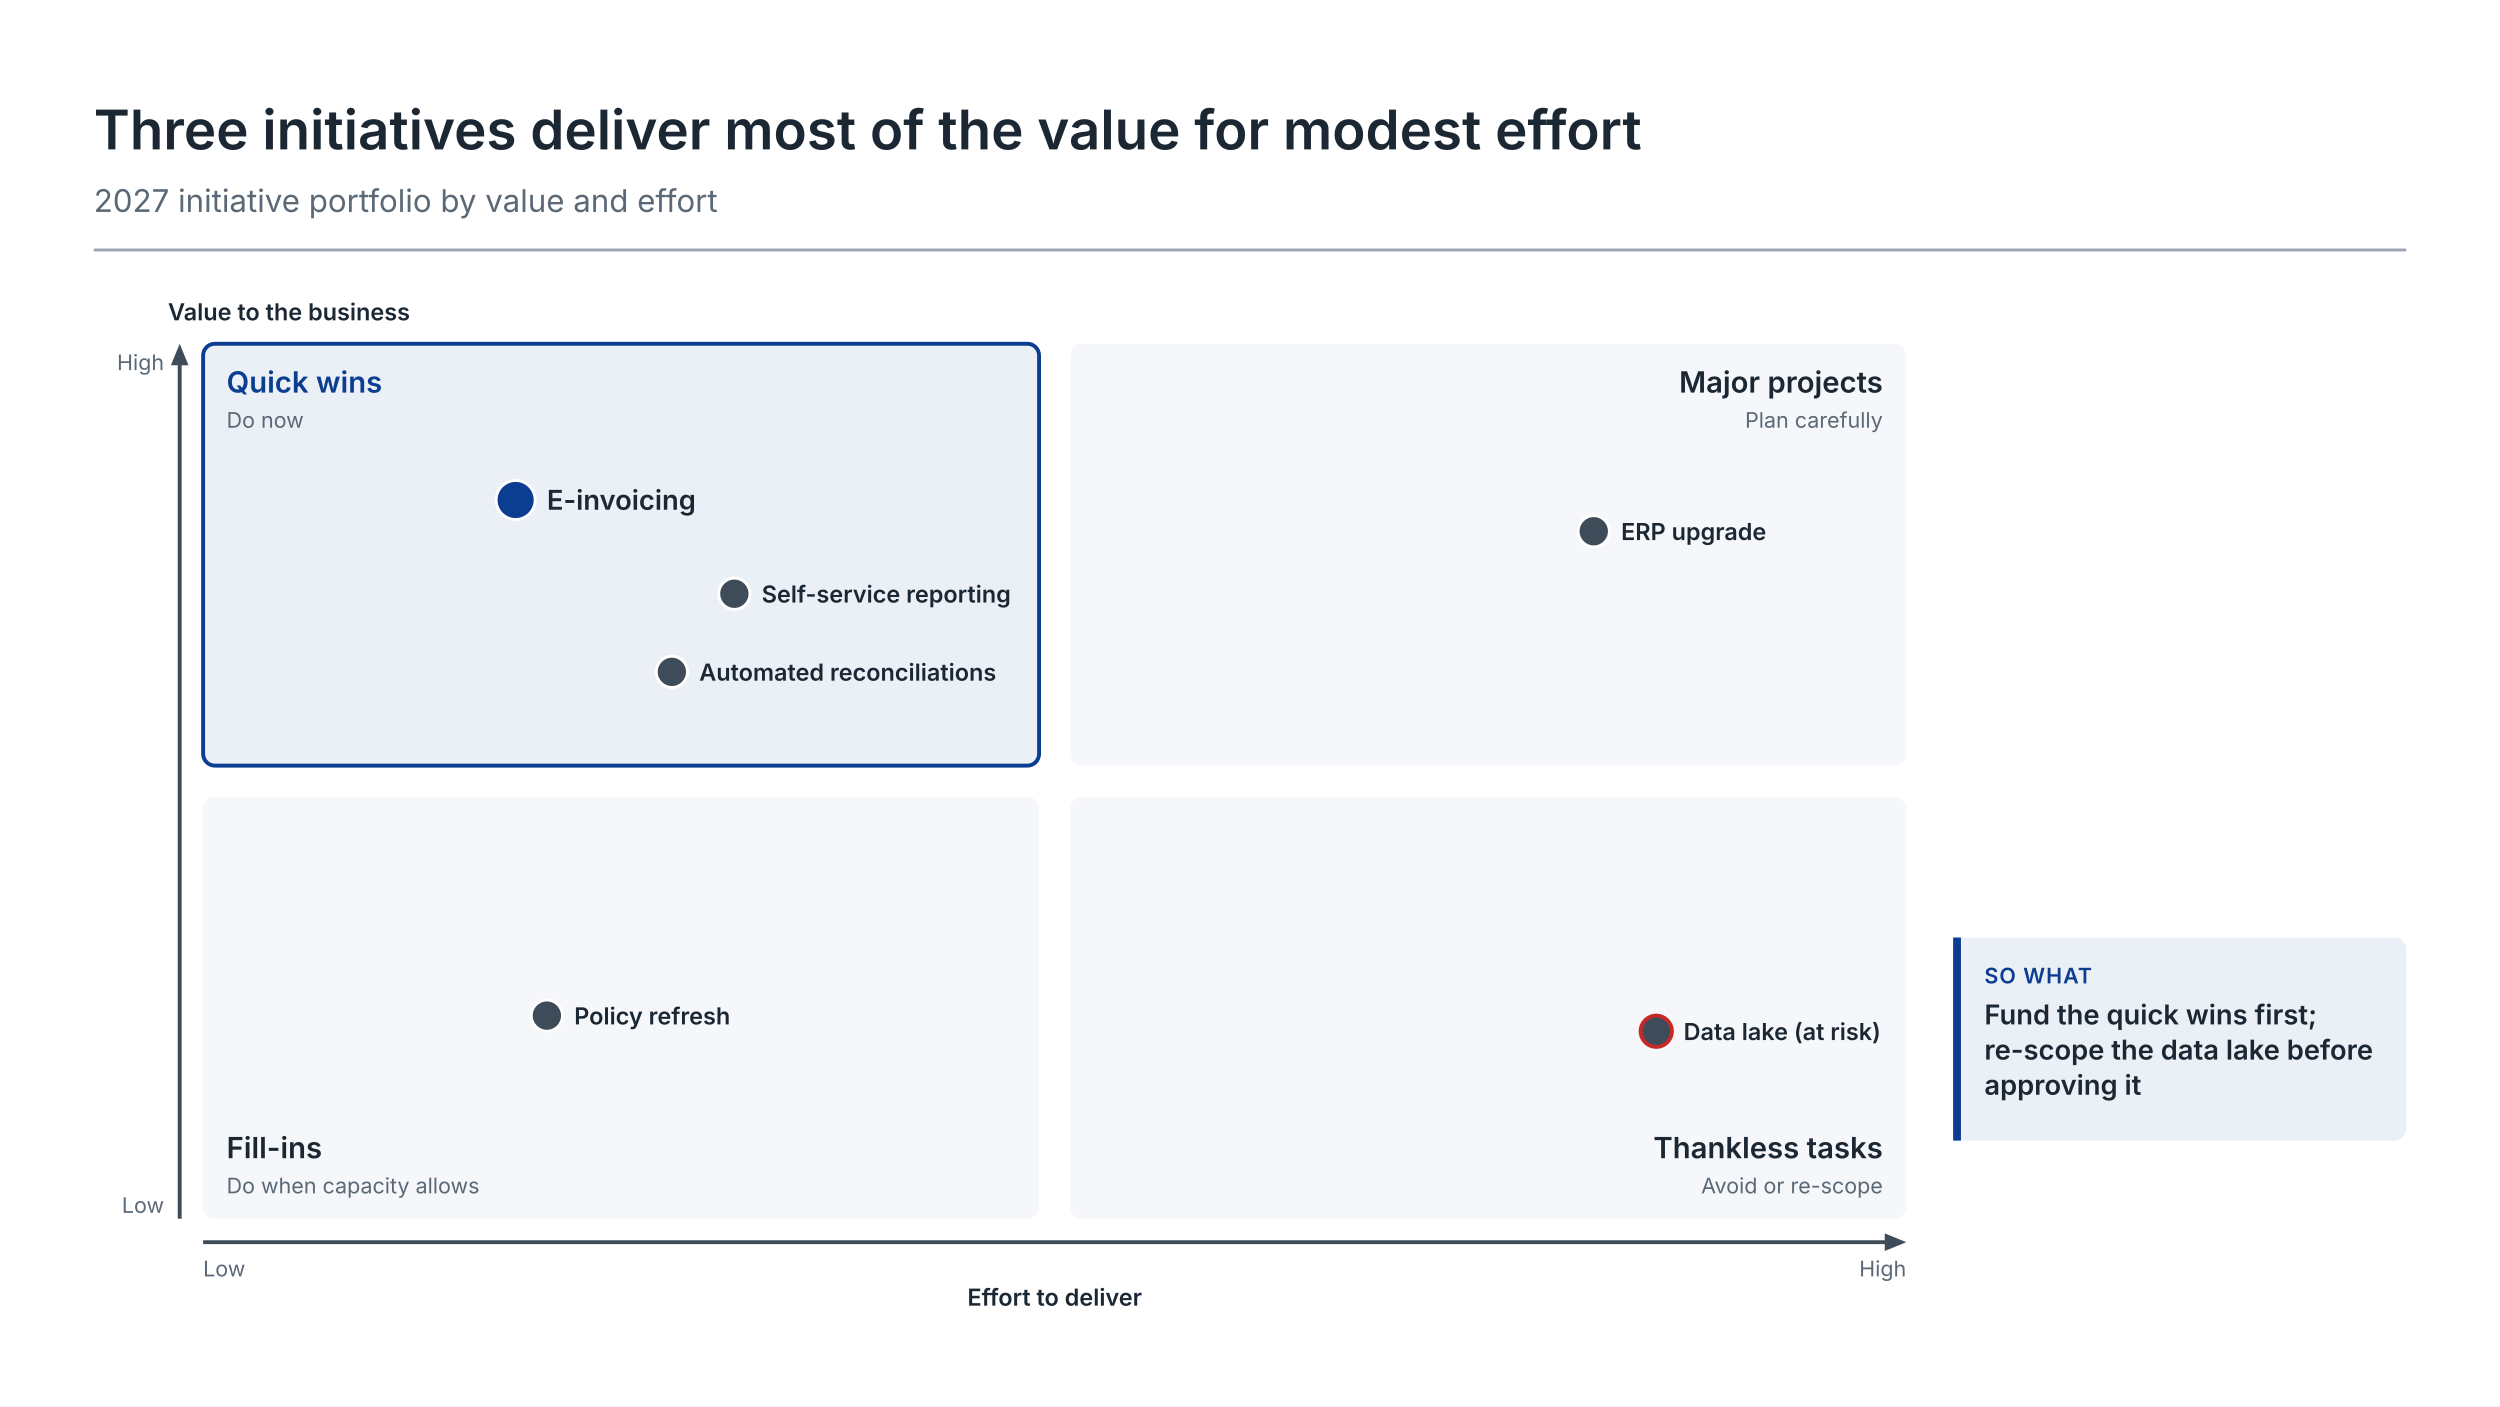
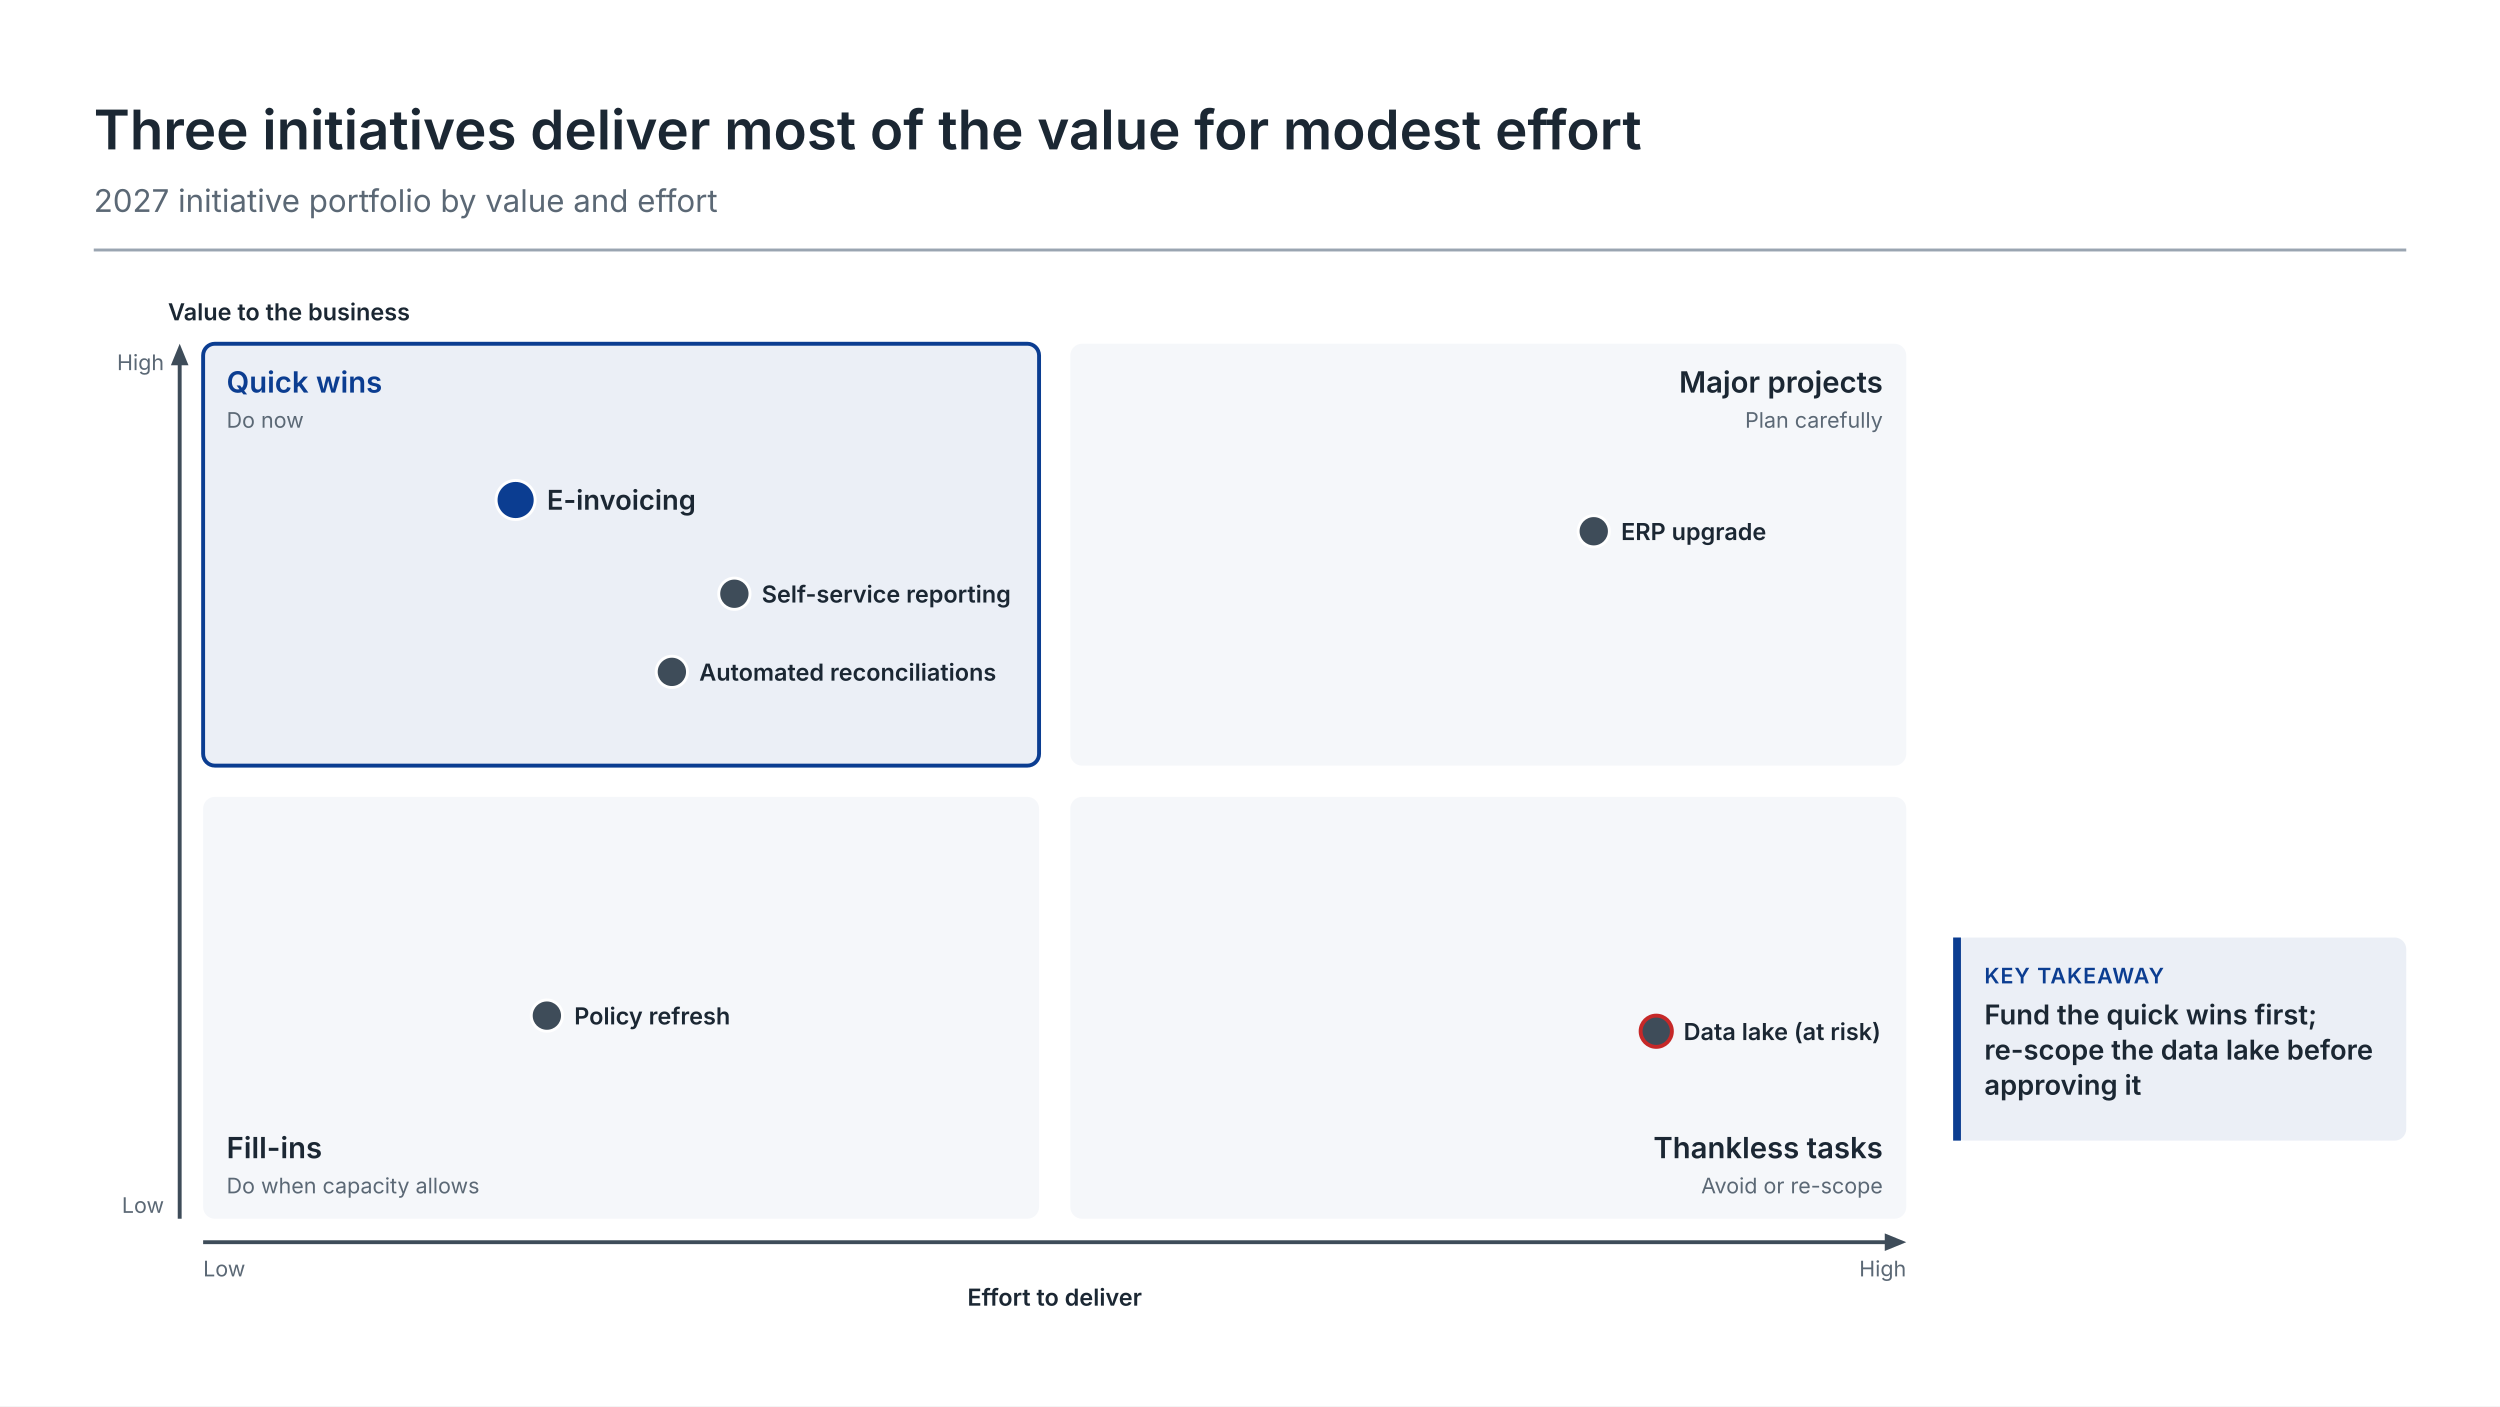
<svg xmlns="http://www.w3.org/2000/svg" width="1280" height="720" viewBox="0 0 1280 720" role="img" aria-labelledby="ds-svg-title ds-svg-desc" data-generator="diagram-studio 1.0.0" data-type="matrix-2x2" data-theme="boardroom" data-altitude="executive">
  <rect id="ds-background" data-role="background" width="1280" height="720" fill="#FFFFFF" />
  <text id="ds-title" data-role="title" font-family="Inter, 'Helvetica Neue', Arial, sans-serif" font-size="28" font-weight="600" fill="#1B2733">
    <tspan x="48" y="76.5">Three initiatives deliver most of the value for modest effort</tspan>
  </text>
  <text id="ds-subtitle" data-role="subtitle" font-family="Inter, 'Helvetica Neue', Arial, sans-serif" font-size="16" font-weight="400" fill="#5B6875">
    <tspan x="48" y="108.5">2027 initiative portfolio by value and effort</tspan>
  </text>
  <path id="ds-header-rule" data-role="decoration" d="M48 128L1232 128" fill="none" stroke="#9AA5B1" stroke-width="1.5" stroke-linecap="butt" stroke-linejoin="round" />
  <path id="quadrant-top-left" data-role="group" data-emphasis="accent" d="M110 176H526A6 6 0 0 1 532 182V386A6 6 0 0 1 526 392H110A6 6 0 0 1 104 386V182A6 6 0 0 1 110 176Z" fill="#EBEFF6" stroke="#0B3D91" stroke-width="2" stroke-linejoin="round" />
  <text id="quadrant-top-left--label" data-role="header" font-family="Inter, 'Helvetica Neue', Arial, sans-serif" font-size="15" font-weight="600" fill="#0B3D91">
    <tspan x="116" y="201">Quick wins</tspan>
  </text>
  <text id="quadrant-top-left--description" data-role="header" font-family="Inter, 'Helvetica Neue', Arial, sans-serif" font-size="11" font-weight="400" fill="#5B6875">
    <tspan x="116" y="219">Do now</tspan>
  </text>
  <path id="quadrant-top-right" data-role="group" d="M554 176H970A6 6 0 0 1 976 182V386A6 6 0 0 1 970 392H554A6 6 0 0 1 548 386V182A6 6 0 0 1 554 176Z" fill="#F5F7FA" />
  <text id="quadrant-top-right--label" data-role="header" font-family="Inter, 'Helvetica Neue', Arial, sans-serif" font-size="15" font-weight="600" fill="#1B2733" text-anchor="end">
    <tspan x="964" y="201">Major projects</tspan>
  </text>
  <text id="quadrant-top-right--description" data-role="header" font-family="Inter, 'Helvetica Neue', Arial, sans-serif" font-size="11" font-weight="400" fill="#5B6875" text-anchor="end">
    <tspan x="964" y="219">Plan carefully</tspan>
  </text>
  <path id="quadrant-bottom-left" data-role="group" d="M110 408H526A6 6 0 0 1 532 414V618A6 6 0 0 1 526 624H110A6 6 0 0 1 104 618V414A6 6 0 0 1 110 408Z" fill="#F5F7FA" />
  <text id="quadrant-bottom-left--label" data-role="header" font-family="Inter, 'Helvetica Neue', Arial, sans-serif" font-size="15" font-weight="600" fill="#1B2733">
    <tspan x="116" y="593">Fill-ins</tspan>
  </text>
  <text id="quadrant-bottom-left--description" data-role="header" font-family="Inter, 'Helvetica Neue', Arial, sans-serif" font-size="11" font-weight="400" fill="#5B6875">
    <tspan x="116" y="611">Do when capacity allows</tspan>
  </text>
  <path id="quadrant-bottom-right" data-role="group" d="M554 408H970A6 6 0 0 1 976 414V618A6 6 0 0 1 970 624H554A6 6 0 0 1 548 618V414A6 6 0 0 1 554 408Z" fill="#F5F7FA" />
  <text id="quadrant-bottom-right--label" data-role="header" font-family="Inter, 'Helvetica Neue', Arial, sans-serif" font-size="15" font-weight="600" fill="#1B2733" text-anchor="end">
    <tspan x="964" y="593">Thankless tasks</tspan>
  </text>
  <text id="quadrant-bottom-right--description" data-role="header" font-family="Inter, 'Helvetica Neue', Arial, sans-serif" font-size="11" font-weight="400" fill="#5B6875" text-anchor="end">
    <tspan x="964" y="611">Avoid or re-scope</tspan>
  </text>
  <g id="ds-axis-y" data-role="axis">
    <path d="M92 624L92 186" fill="none" stroke="#3E4C59" stroke-width="2" stroke-linecap="butt" stroke-linejoin="round" />
    <path d="M92 176L96.5 187L87.5 187Z" fill="#3E4C59" />
  </g>
  <g id="ds-axis-x" data-role="axis">
    <path d="M104 636L966 636" fill="none" stroke="#3E4C59" stroke-width="2" stroke-linecap="butt" stroke-linejoin="round" />
    <path d="M976 636L965 640.5L965 631.5Z" fill="#3E4C59" />
  </g>
  <text id="ds-axis-y-high" data-role="axis" font-family="Inter, 'Helvetica Neue', Arial, sans-serif" font-size="11" font-weight="400" fill="#5B6875" text-anchor="end">
    <tspan x="84" y="189.5">High</tspan>
  </text>
  <text id="ds-axis-y-low" data-role="axis" font-family="Inter, 'Helvetica Neue', Arial, sans-serif" font-size="11" font-weight="400" fill="#5B6875" text-anchor="end">
    <tspan x="84" y="621">Low</tspan>
  </text>
  <text id="ds-axis-x-low" data-role="axis" font-family="Inter, 'Helvetica Neue', Arial, sans-serif" font-size="11" font-weight="400" fill="#5B6875">
    <tspan x="104" y="653.5">Low</tspan>
  </text>
  <text id="ds-axis-x-high" data-role="axis" font-family="Inter, 'Helvetica Neue', Arial, sans-serif" font-size="11" font-weight="400" fill="#5B6875" text-anchor="end">
    <tspan x="976" y="653.5">High</tspan>
  </text>
  <text id="ds-axis-x-title" data-role="axis" font-family="Inter, 'Helvetica Neue', Arial, sans-serif" font-size="12" font-weight="600" fill="#1B2733" text-anchor="middle">
    <tspan x="540" y="668.5">Effort to deliver</tspan>
  </text>
  <text id="ds-axis-y-title" data-role="axis" font-family="Inter, 'Helvetica Neue', Arial, sans-serif" font-size="12" font-weight="600" fill="#1B2733">
    <tspan x="86" y="164">Value to the business</tspan>
  </text>
  <path id="e-invoicing" data-role="marker" data-node="e-invoicing" data-emphasis="accent" d="M254 256A10 10 0 1 1 274 256A10 10 0 1 1 254 256Z" fill="#0B3D91" stroke="#FFFFFF" stroke-width="1.5" stroke-linejoin="round" />
  <text id="e-invoicing--label" data-role="label" font-family="Inter, 'Helvetica Neue', Arial, sans-serif" font-size="14" font-weight="600" fill="#1B2733">
    <tspan x="280" y="261">E-invoicing</tspan>
  </text>
  <path id="self-service" data-role="marker" data-node="self-service" d="M368 304A8 8 0 1 1 384 304A8 8 0 1 1 368 304Z" fill="#3E4C59" stroke="#FFFFFF" stroke-width="1.5" stroke-linejoin="round" />
  <text id="self-service--label" data-role="label" font-family="Inter, 'Helvetica Neue', Arial, sans-serif" font-size="12" font-weight="600" fill="#1B2733">
    <tspan x="390" y="308.5">Self-service reporting</tspan>
  </text>
  <path id="auto-recs" data-role="marker" data-node="auto-recs" d="M336 344A8 8 0 1 1 352 344A8 8 0 1 1 336 344Z" fill="#3E4C59" stroke="#FFFFFF" stroke-width="1.5" stroke-linejoin="round" />
  <text id="auto-recs--label" data-role="label" font-family="Inter, 'Helvetica Neue', Arial, sans-serif" font-size="12" font-weight="600" fill="#1B2733">
    <tspan x="358" y="348.5">Automated reconciliations</tspan>
  </text>
  <path id="erp" data-role="marker" data-node="erp" d="M808 272A8 8 0 1 1 824 272A8 8 0 1 1 808 272Z" fill="#3E4C59" stroke="#FFFFFF" stroke-width="1.5" stroke-linejoin="round" />
  <text id="erp--label" data-role="label" font-family="Inter, 'Helvetica Neue', Arial, sans-serif" font-size="12" font-weight="600" fill="#1B2733">
    <tspan x="830" y="276.5">ERP upgrade</tspan>
  </text>
  <path id="data-lake" data-role="marker" data-node="data-lake" data-status="at-risk" d="M840 528A8 8 0 1 1 856 528A8 8 0 1 1 840 528Z" fill="#3E4C59" stroke="#C62828" stroke-width="2" stroke-linejoin="round" />
  <text id="data-lake--label" data-role="label" font-family="Inter, 'Helvetica Neue', Arial, sans-serif" font-size="12" font-weight="600" fill="#1B2733">
    <tspan x="862" y="532.5">Data lake (at risk)</tspan>
  </text>
  <path id="policy" data-role="marker" data-node="policy" d="M272 520A8 8 0 1 1 288 520A8 8 0 1 1 272 520Z" fill="#3E4C59" stroke="#FFFFFF" stroke-width="1.5" stroke-linejoin="round" />
  <text id="policy--label" data-role="label" font-family="Inter, 'Helvetica Neue', Arial, sans-serif" font-size="12" font-weight="600" fill="#1B2733">
    <tspan x="294" y="524.5">Policy refresh</tspan>
  </text>
  <path id="ds-callout" data-role="callout" d="M1006 480H1226A6 6 0 0 1 1232 486V578A6 6 0 0 1 1226 584H1006A6 6 0 0 1 1000 578V486A6 6 0 0 1 1006 480Z" fill="#EBEFF6" />
  <path id="ds-callout-bar" data-role="decoration" d="M1000 480H1004V584H1000Z" fill="#0B3D91" />
  <text id="ds-callout-heading" data-role="label" font-family="Inter, 'Helvetica Neue', Arial, sans-serif" font-size="11" font-weight="600" fill="#0B3D91" letter-spacing="0.5">
-     <tspan x="1016" y="503.5">SO WHAT</tspan>
+     <tspan x="1016" y="503.5">KEY TAKEAWAY</tspan>
  </text>
  <text id="ds-callout-text" data-role="label" font-family="Inter, 'Helvetica Neue', Arial, sans-serif" font-size="14" font-weight="600" fill="#1B2733">
    <tspan x="1016" y="524.5">Fund the quick wins first;</tspan>
    <tspan x="1016" y="542.5">re-scope the data lake before</tspan>
    <tspan x="1016" y="560.5">approving it</tspan>
  </text>
</svg>
